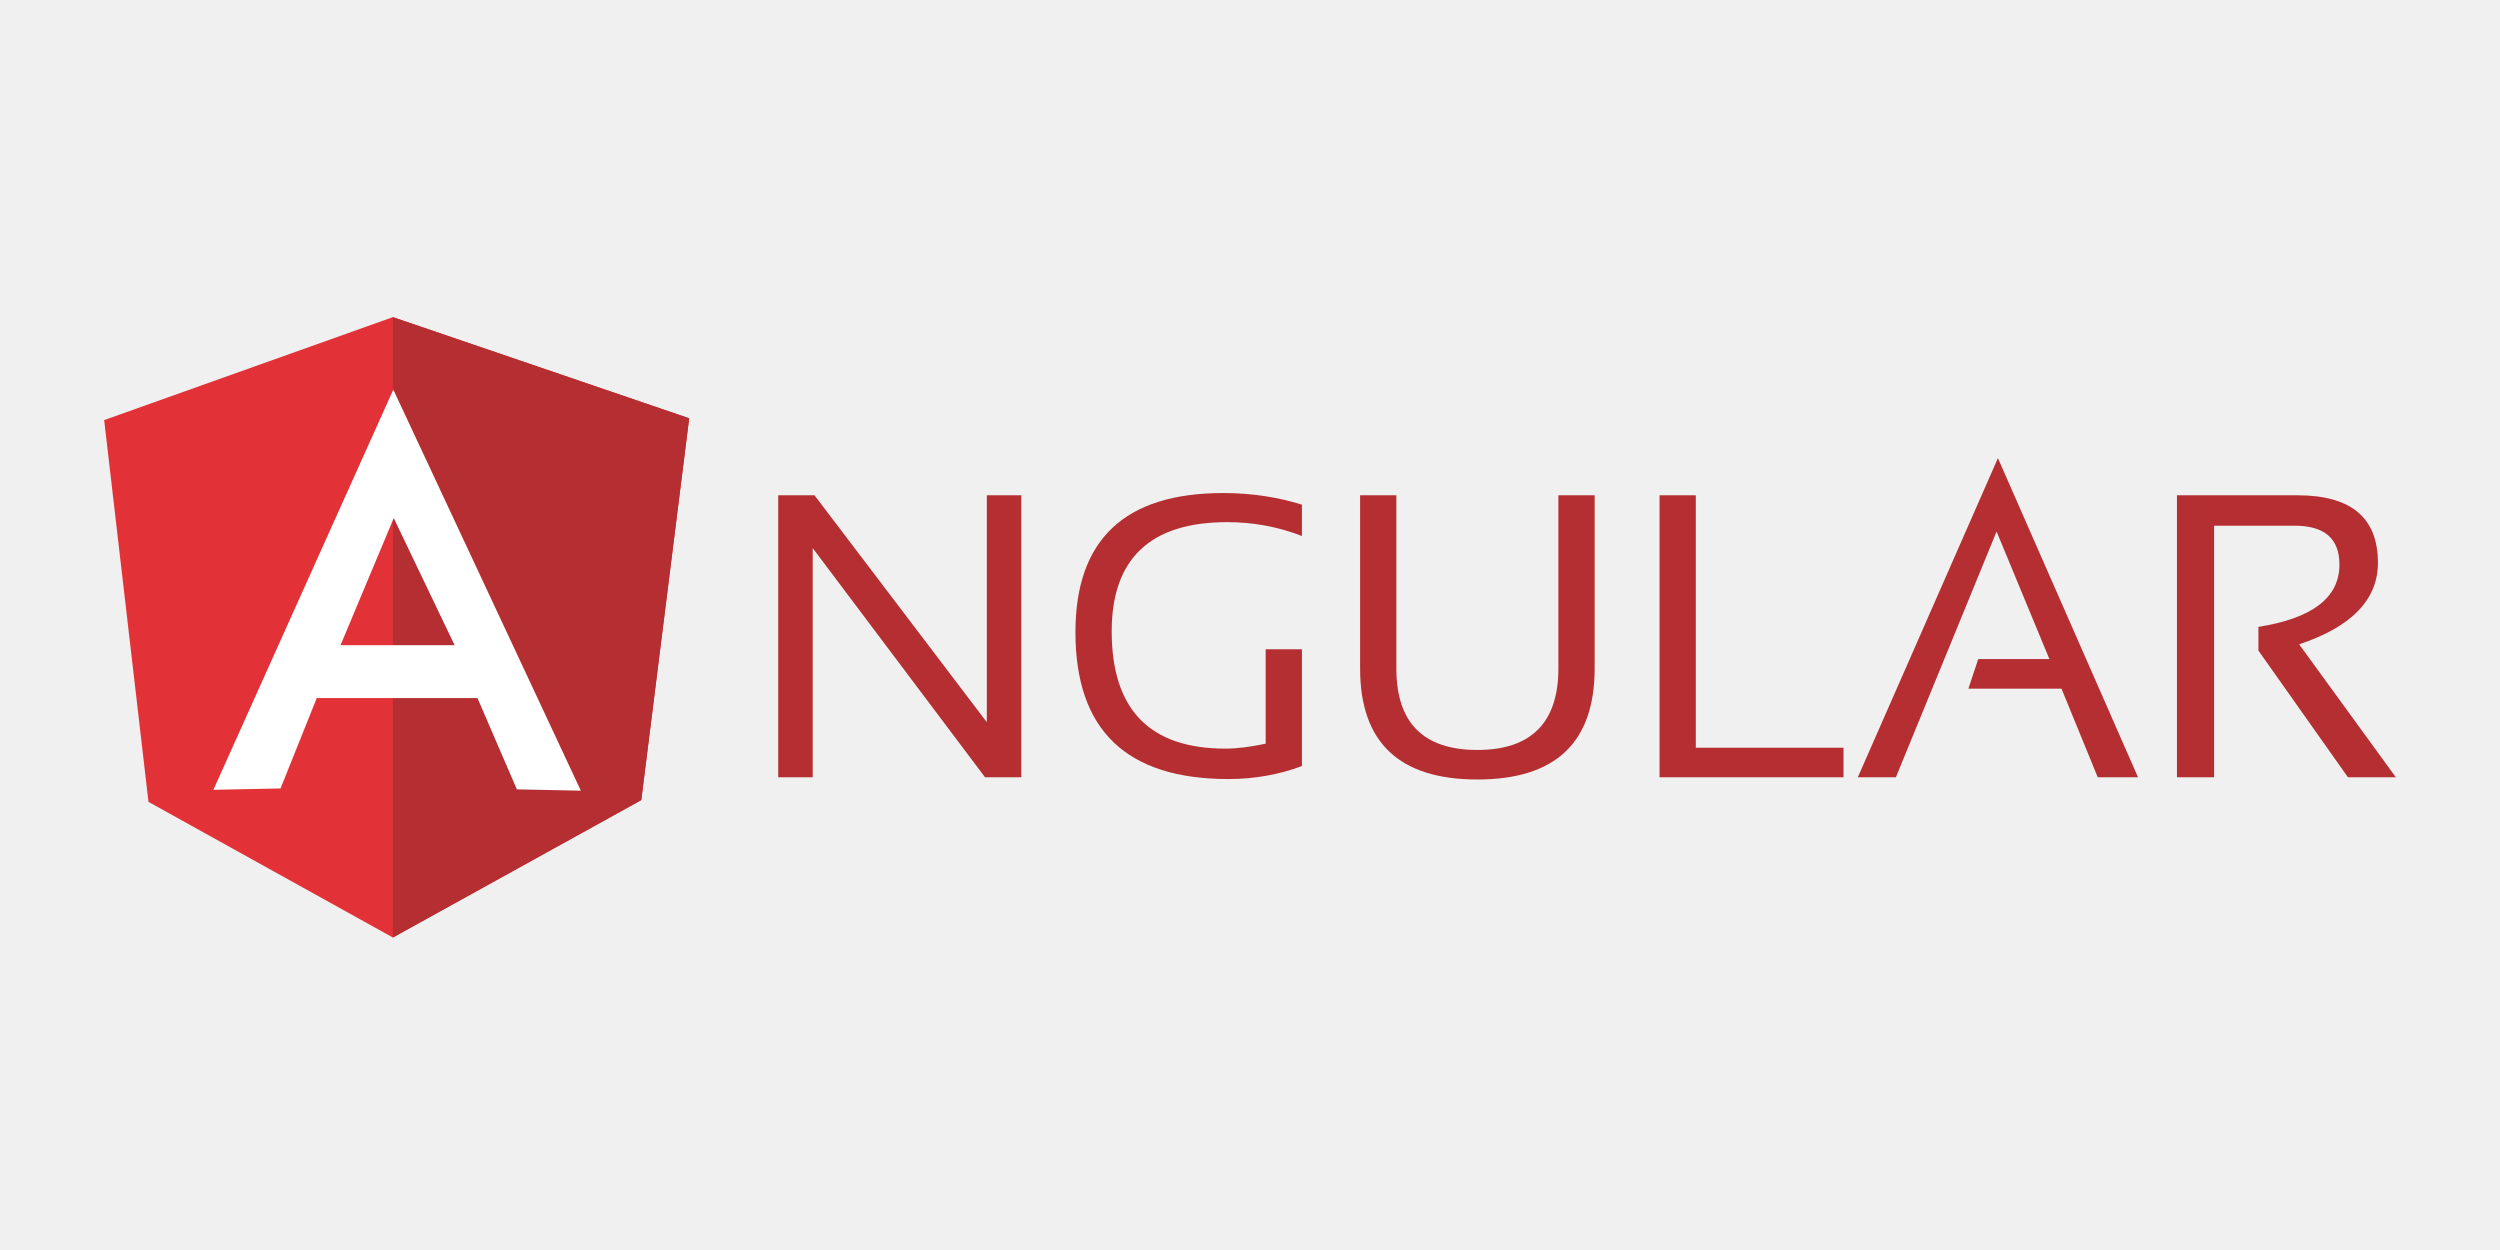
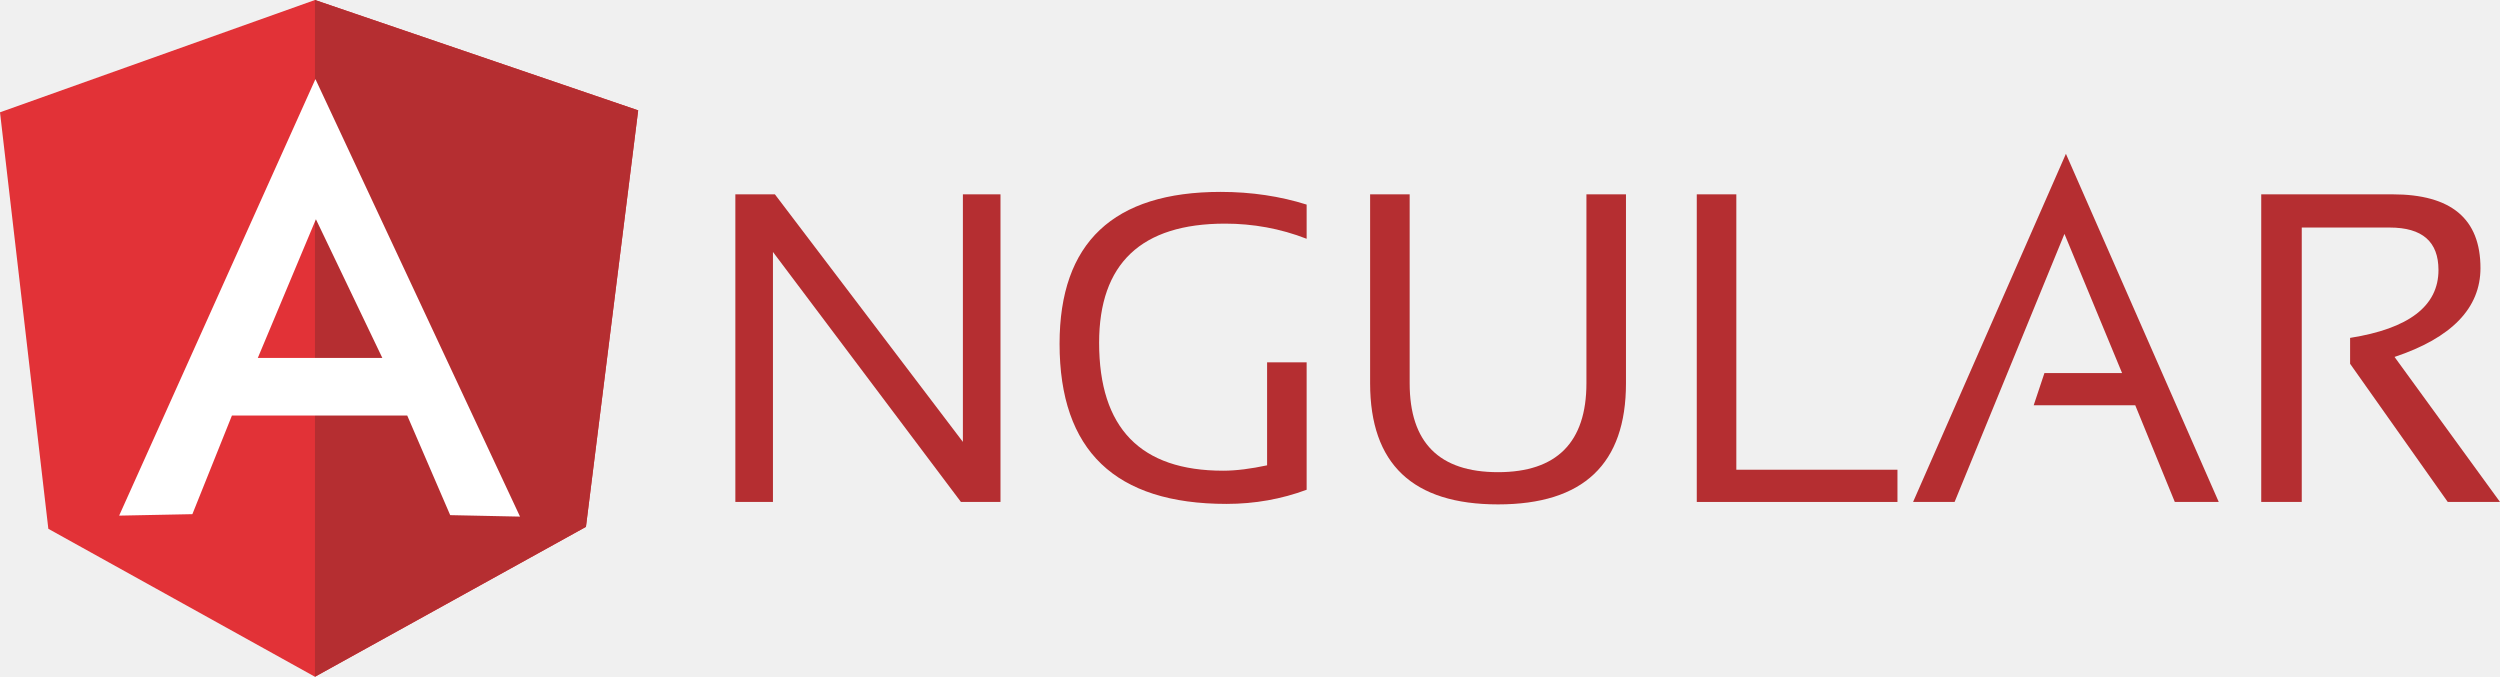
- <svg xmlns="http://www.w3.org/2000/svg" width="120" height="60" viewBox="0 0 120 60" version="1.1" id="svg3135">
+ <svg xmlns="http://www.w3.org/2000/svg" width="110" height="29.777" viewBox="0 0 110 29.777" version="1.1" id="svg3135">
  <defs id="defs3137" />
-   <g id="g3139" style="fill:none;stroke:none" transform="matrix(0.2148438,0,0,0.2148438,5,15.22266)">
+   <g id="g3139" style="fill:none;stroke:none" transform="scale(0.2148438,0.2148438)">
    <g id="g3141">
      <g transform="translate(150,31)" id="g3143" style="fill:#b52e31">
        <path d="m 0.6,71.8 0,-63 8.1,0 38.5,50.7 0,-50.7 7.7,0 0,63 -8.1,0 -38.5,-51.2 0,51.2 -7.7,0 0,0 z" id="path3145" />
        <path d="M 117.6,69.3 C 112.5,71.2 107,72.2 101.2,72.2 78.4,72.2 67,61.3 67,39.4 67,18.7 78,8.3 100,8.3 c 6.3,0 12.2,0.9 17.6,2.6 l 0,7 c -5.4,-2.1 -11,-3.1 -16.7,-3.1 -17.2,0 -25.8,8.2 -25.8,24.4 0,17.5 8.5,26.2 25.4,26.2 2.7,0 5.7,-0.4 9,-1.1 l 0,-21.1 8.1,0 0,26.1 0,0 z" id="path3147" />
        <path d="m 130.6,47.5 0,-38.7 8.1,0 0,38.7 c 0,12.1 6,18.2 18.1,18.2 12,0 18.1,-6.1 18.1,-18.2 l 0,-38.7 8.1,0 0,38.7 c 0,16.5 -8.7,24.8 -26.2,24.8 -17.5,0 -26.2,-8.3 -26.2,-24.8 l 0,0 0,0 z" id="path3149" />
        <path d="m 205.6,8.8 0,56.4 33,0 0,6.6 -41.1,0 0,-63 8.1,0 0,0 z" id="path3151" />
        <path d="m 250.3,71.8 -8.5,0 31.3,-71.3 31.3,71.3 -9,0 -8.1,-19.8 -20.8,0 2.2,-6.6 15.9,0 -11.8,-28.5 -22.5,54.9 0,0 z" id="path3153" />
        <path d="m 313.1,71.8 0,-63 26.9,0 c 12,0 18,5 18,15.1 0,8.2 -5.9,14.3 -17.6,18.2 l 21.6,29.7 -10.7,0 -20,-28.3 0,-5.3 c 12,-1.9 18.1,-6.5 18.1,-13.9 0,-5.8 -3.3,-8.7 -10,-8.7 l -18,0 0,56.2 -8.3,0 0,0 z" id="path3155" />
      </g>
      <g id="g3157">
-         <path d="M 0,23 64.5,0 130.7,22.6 120,107.9 64.5,138.6 9.9,108.3 0,23 0,23 z" id="path3159" style="fill:#e23237" />
+         <path d="M 0,23 64.5,0 130.7,22.6 120,107.9 64.5,138.6 9.9,108.3 0,23 0,23 Z" id="path3159" style="fill:#e23237" />
        <path d="M 130.7,22.6 64.5,0 l 0,138.6 55.5,-30.7 10.7,-85.3 0,0 z" id="path3161" style="fill:#b52e31" />
        <path d="m 64.6,16.2 0,0 -40.2,89.4 15,-0.3 8.1,-20.2 17.1,0 18.8,0 8.8,20.4 14.3,0.3 -41.9,-89.6 0,0 z m 0.1,28.7 13.6,28.4 -13,0 -0.7,0 -11.8,0 11.9,-28.4 0,0 z" id="path3163" style="fill:#ffffff" />
      </g>
    </g>
  </g>
</svg>
